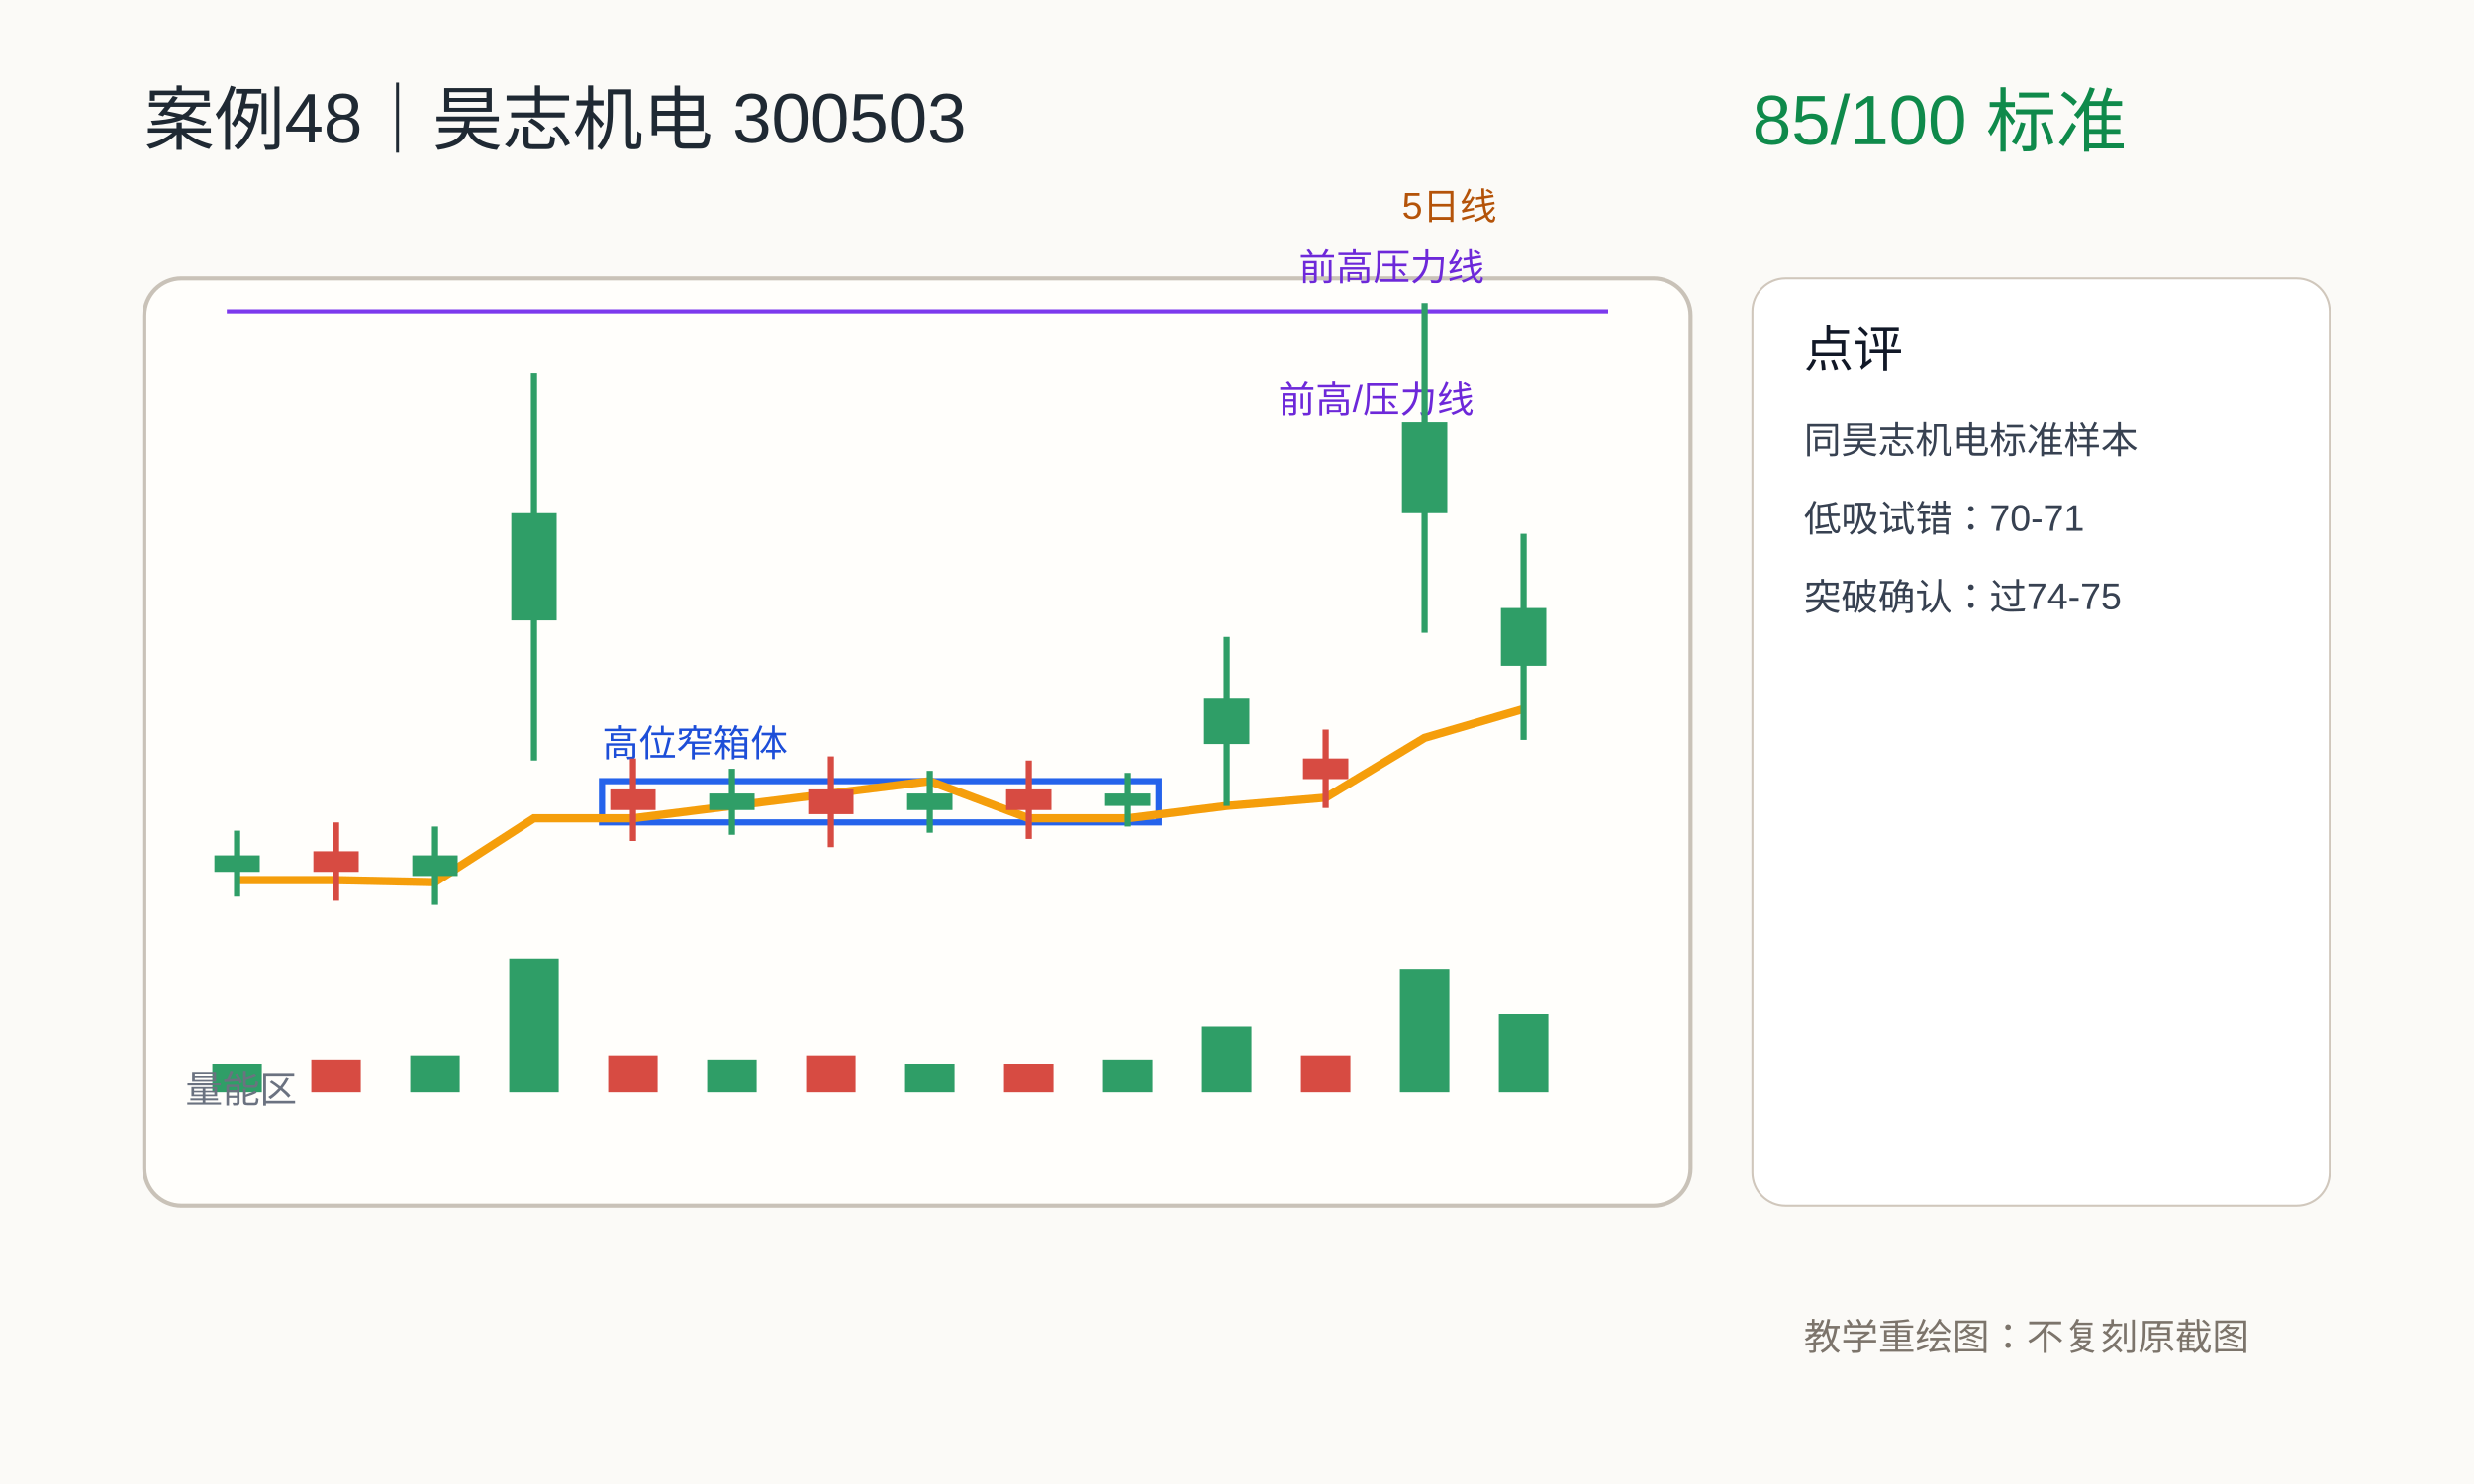
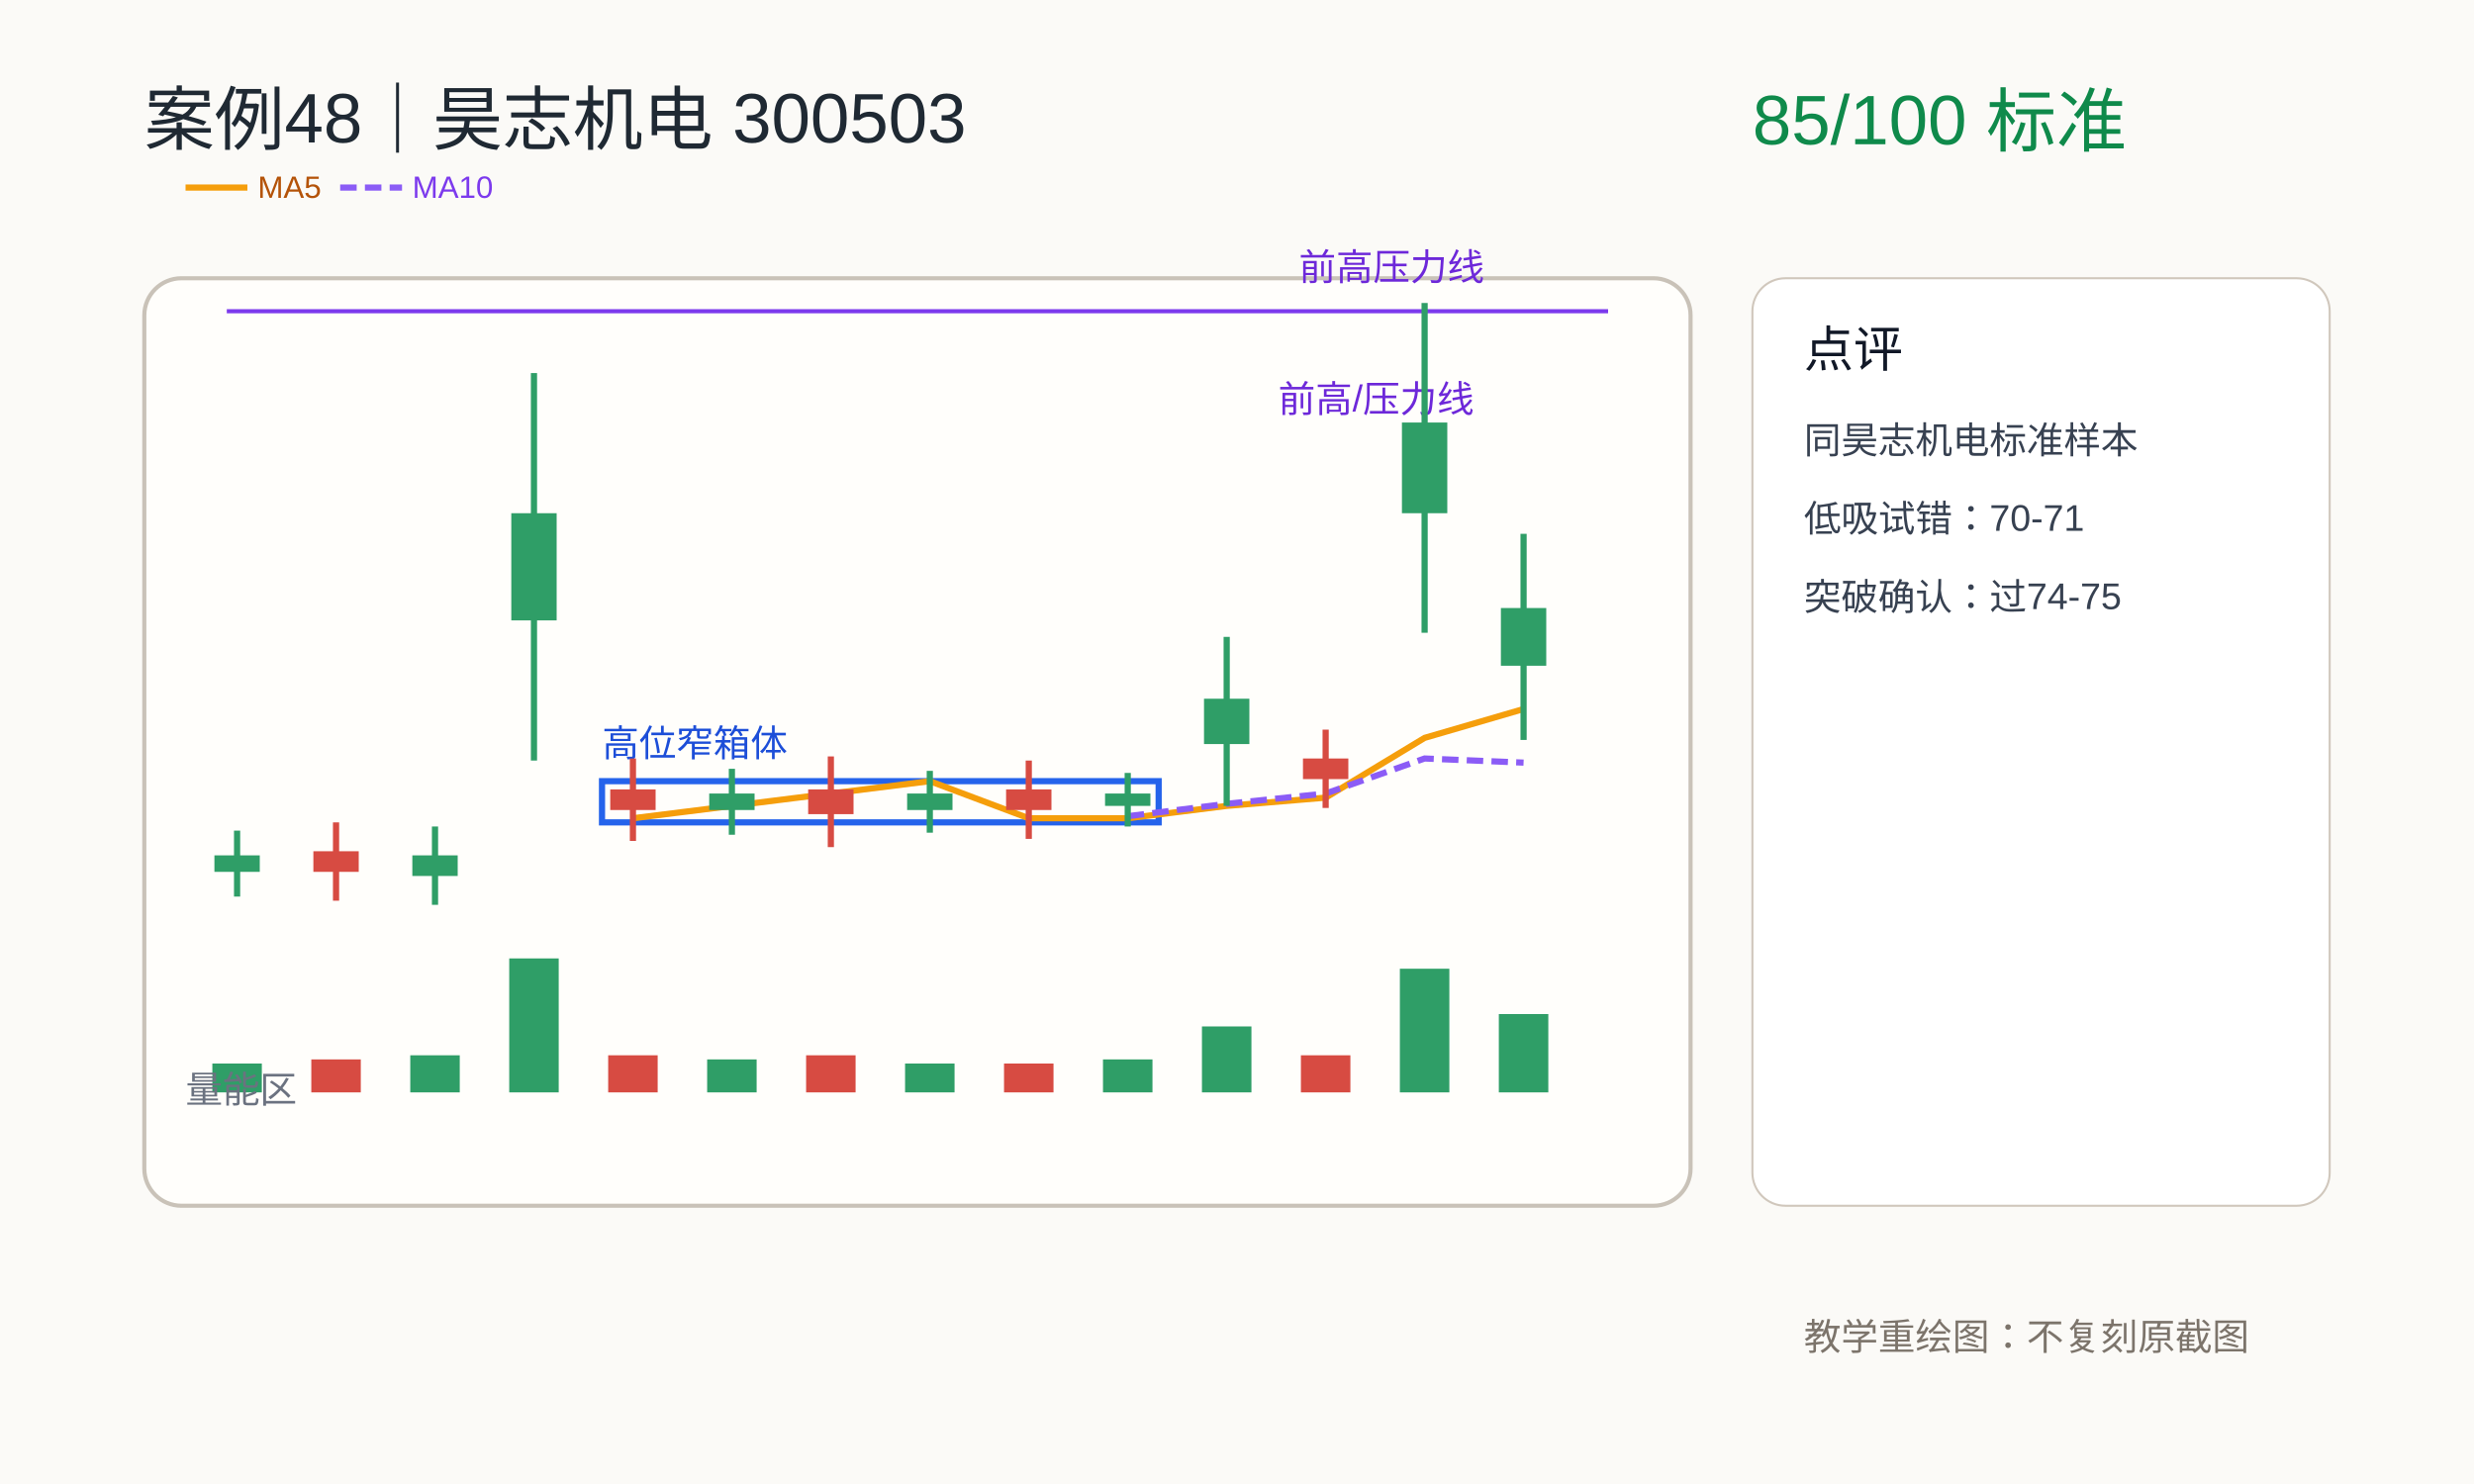
<svg xmlns="http://www.w3.org/2000/svg" width="1200" height="720" viewBox="0 0 1200 720">
  <rect width="1200" height="720" fill="#fbfaf7" />
  <rect x="70" y="135" width="750" height="450" rx="18" fill="#fffefb" stroke="#c9c2b8" stroke-width="2" />
  <text x="70" y="70" font-size="34" font-family="PingFang SC, Arial" fill="#1f2933">案例48｜昊志机电 300503</text>
  <text x="850" y="70" font-size="34" font-family="PingFang SC, Arial" fill="#0f8a4b">85/100  标准</text>
  <text x="620" y="200" font-size="18" font-family="PingFang SC, Arial" fill="#6d28d9">前高/压力线</text>
  <line x1="110" y1="151" x2="780" y2="151" stroke="#7c3aed" stroke-width="2" />
  <text x="630" y="136" font-size="18" font-family="PingFang SC, Arial" fill="#6d28d9">前高压力线</text>
  <rect x="292" y="379" width="270" height="20" fill="none" stroke="#2563eb" stroke-width="3" />
  <text x="292" y="367" font-size="18" font-family="PingFang SC, Arial" fill="#1d4ed8">高位窄箱体</text>
-   <polyline points="115,427 163,427 211,428 259,397 307,397 355,391 403,385 451,379 499,397 547,397 595,391 643,387 691,358 739,344" fill="none" stroke="#f59e0b" stroke-width="4" />
-   <text x="680" y="106" font-size="18" font-family="PingFang SC, Arial" fill="#b45309">5日线</text>
+   <polyline points="307,397 355,391 403,385 451,379 499,397 547,397 595,391 643,387 691,358 739,344" fill="none" stroke="#f59e0b" stroke-width="3" />
+   <polyline points="547,396 595,390 643,385 691,368 739,370" fill="none" stroke="#8b5cf6" stroke-width="3" stroke-dasharray="8,4" />
+   <line x1="90" y1="91" x2="120" y2="91" stroke="#f59e0b" stroke-width="3" />
+   <text x="125" y="96" font-size="15" font-family="PingFang SC, Arial" fill="#b45309">MA5</text>
+   <line x1="165" y1="91" x2="195" y2="91" stroke="#8b5cf6" stroke-width="3" stroke-dasharray="8,4" />
+   <text x="200" y="96" font-size="15" font-family="PingFang SC, Arial" fill="#7c3aed">MA10</text>
  <line x1="115" y1="403" x2="115" y2="435" stroke="#2f9e67" stroke-width="3" />
  <rect x="104" y="415" width="22" height="8" fill="#2f9e67" />
  <line x1="163" y1="399" x2="163" y2="437" stroke="#d74b42" stroke-width="3" />
  <rect x="152" y="413" width="22" height="10" fill="#d74b42" />
  <line x1="211" y1="401" x2="211" y2="439" stroke="#2f9e67" stroke-width="3" />
  <rect x="200" y="415" width="22" height="10" fill="#2f9e67" />
  <line x1="259" y1="181" x2="259" y2="369" stroke="#2f9e67" stroke-width="3" />
  <rect x="248" y="249" width="22" height="52" fill="#2f9e67" />
  <line x1="307" y1="368" x2="307" y2="408" stroke="#d74b42" stroke-width="3" />
  <rect x="296" y="383" width="22" height="10" fill="#d74b42" />
  <line x1="355" y1="373" x2="355" y2="405" stroke="#2f9e67" stroke-width="3" />
  <rect x="344" y="385" width="22" height="8" fill="#2f9e67" />
  <line x1="403" y1="367" x2="403" y2="411" stroke="#d74b42" stroke-width="3" />
  <rect x="392" y="383" width="22" height="12" fill="#d74b42" />
  <line x1="451" y1="374" x2="451" y2="404" stroke="#2f9e67" stroke-width="3" />
  <rect x="440" y="385" width="22" height="8" fill="#2f9e67" />
  <line x1="499" y1="369" x2="499" y2="407" stroke="#d74b42" stroke-width="3" />
  <rect x="488" y="383" width="22" height="10" fill="#d74b42" />
  <line x1="547" y1="375" x2="547" y2="401" stroke="#2f9e67" stroke-width="3" />
  <rect x="536" y="385" width="22" height="6" fill="#2f9e67" />
  <line x1="595" y1="309" x2="595" y2="391" stroke="#2f9e67" stroke-width="3" />
  <rect x="584" y="339" width="22" height="22" fill="#2f9e67" />
  <line x1="643" y1="354" x2="643" y2="392" stroke="#d74b42" stroke-width="3" />
  <rect x="632" y="368" width="22" height="10" fill="#d74b42" />
  <line x1="691" y1="147" x2="691" y2="307" stroke="#2f9e67" stroke-width="3" />
  <rect x="680" y="205" width="22" height="44" fill="#2f9e67" />
  <line x1="739" y1="259" x2="739" y2="359" stroke="#2f9e67" stroke-width="3" />
  <rect x="728" y="295" width="22" height="28" fill="#2f9e67" />
  <rect x="103" y="516" width="24" height="14" fill="#2f9e67" />
  <rect x="151" y="514" width="24" height="16" fill="#d74b42" />
  <rect x="199" y="512" width="24" height="18" fill="#2f9e67" />
  <rect x="247" y="465" width="24" height="65" fill="#2f9e67" />
  <rect x="295" y="512" width="24" height="18" fill="#d74b42" />
  <rect x="343" y="514" width="24" height="16" fill="#2f9e67" />
  <rect x="391" y="512" width="24" height="18" fill="#d74b42" />
  <rect x="439" y="516" width="24" height="14" fill="#2f9e67" />
  <rect x="487" y="516" width="24" height="14" fill="#d74b42" />
  <rect x="535" y="514" width="24" height="16" fill="#2f9e67" />
  <rect x="583" y="498" width="24" height="32" fill="#2f9e67" />
  <rect x="631" y="512" width="24" height="18" fill="#d74b42" />
  <rect x="679" y="470" width="24" height="60" fill="#2f9e67" />
  <rect x="727" y="492" width="24" height="38" fill="#2f9e67" />
  <text x="90" y="535" font-size="18" font-family="PingFang SC, Arial" fill="#6b7280">量能区</text>
  <rect x="850" y="135" width="280" height="450" rx="16" fill="#ffffff" stroke="#d0c7bc" />
  <text x="875" y="178" font-size="24" font-family="PingFang SC, Arial" fill="#111827">点评</text>
  <text x="875" y="220" font-size="18" font-family="PingFang SC, Arial" fill="#374151">同昊志机电标准样本</text>
  <text x="875" y="258" font-size="18" font-family="PingFang SC, Arial" fill="#374151">低吸试错：70-71</text>
  <text x="875" y="296" font-size="18" font-family="PingFang SC, Arial" fill="#374151">突破确认：过74-75</text>
  <text x="875" y="655" font-size="18" font-family="PingFang SC, Arial" fill="#7c746b">教学重绘图：不复刻原截图</text>
</svg>
